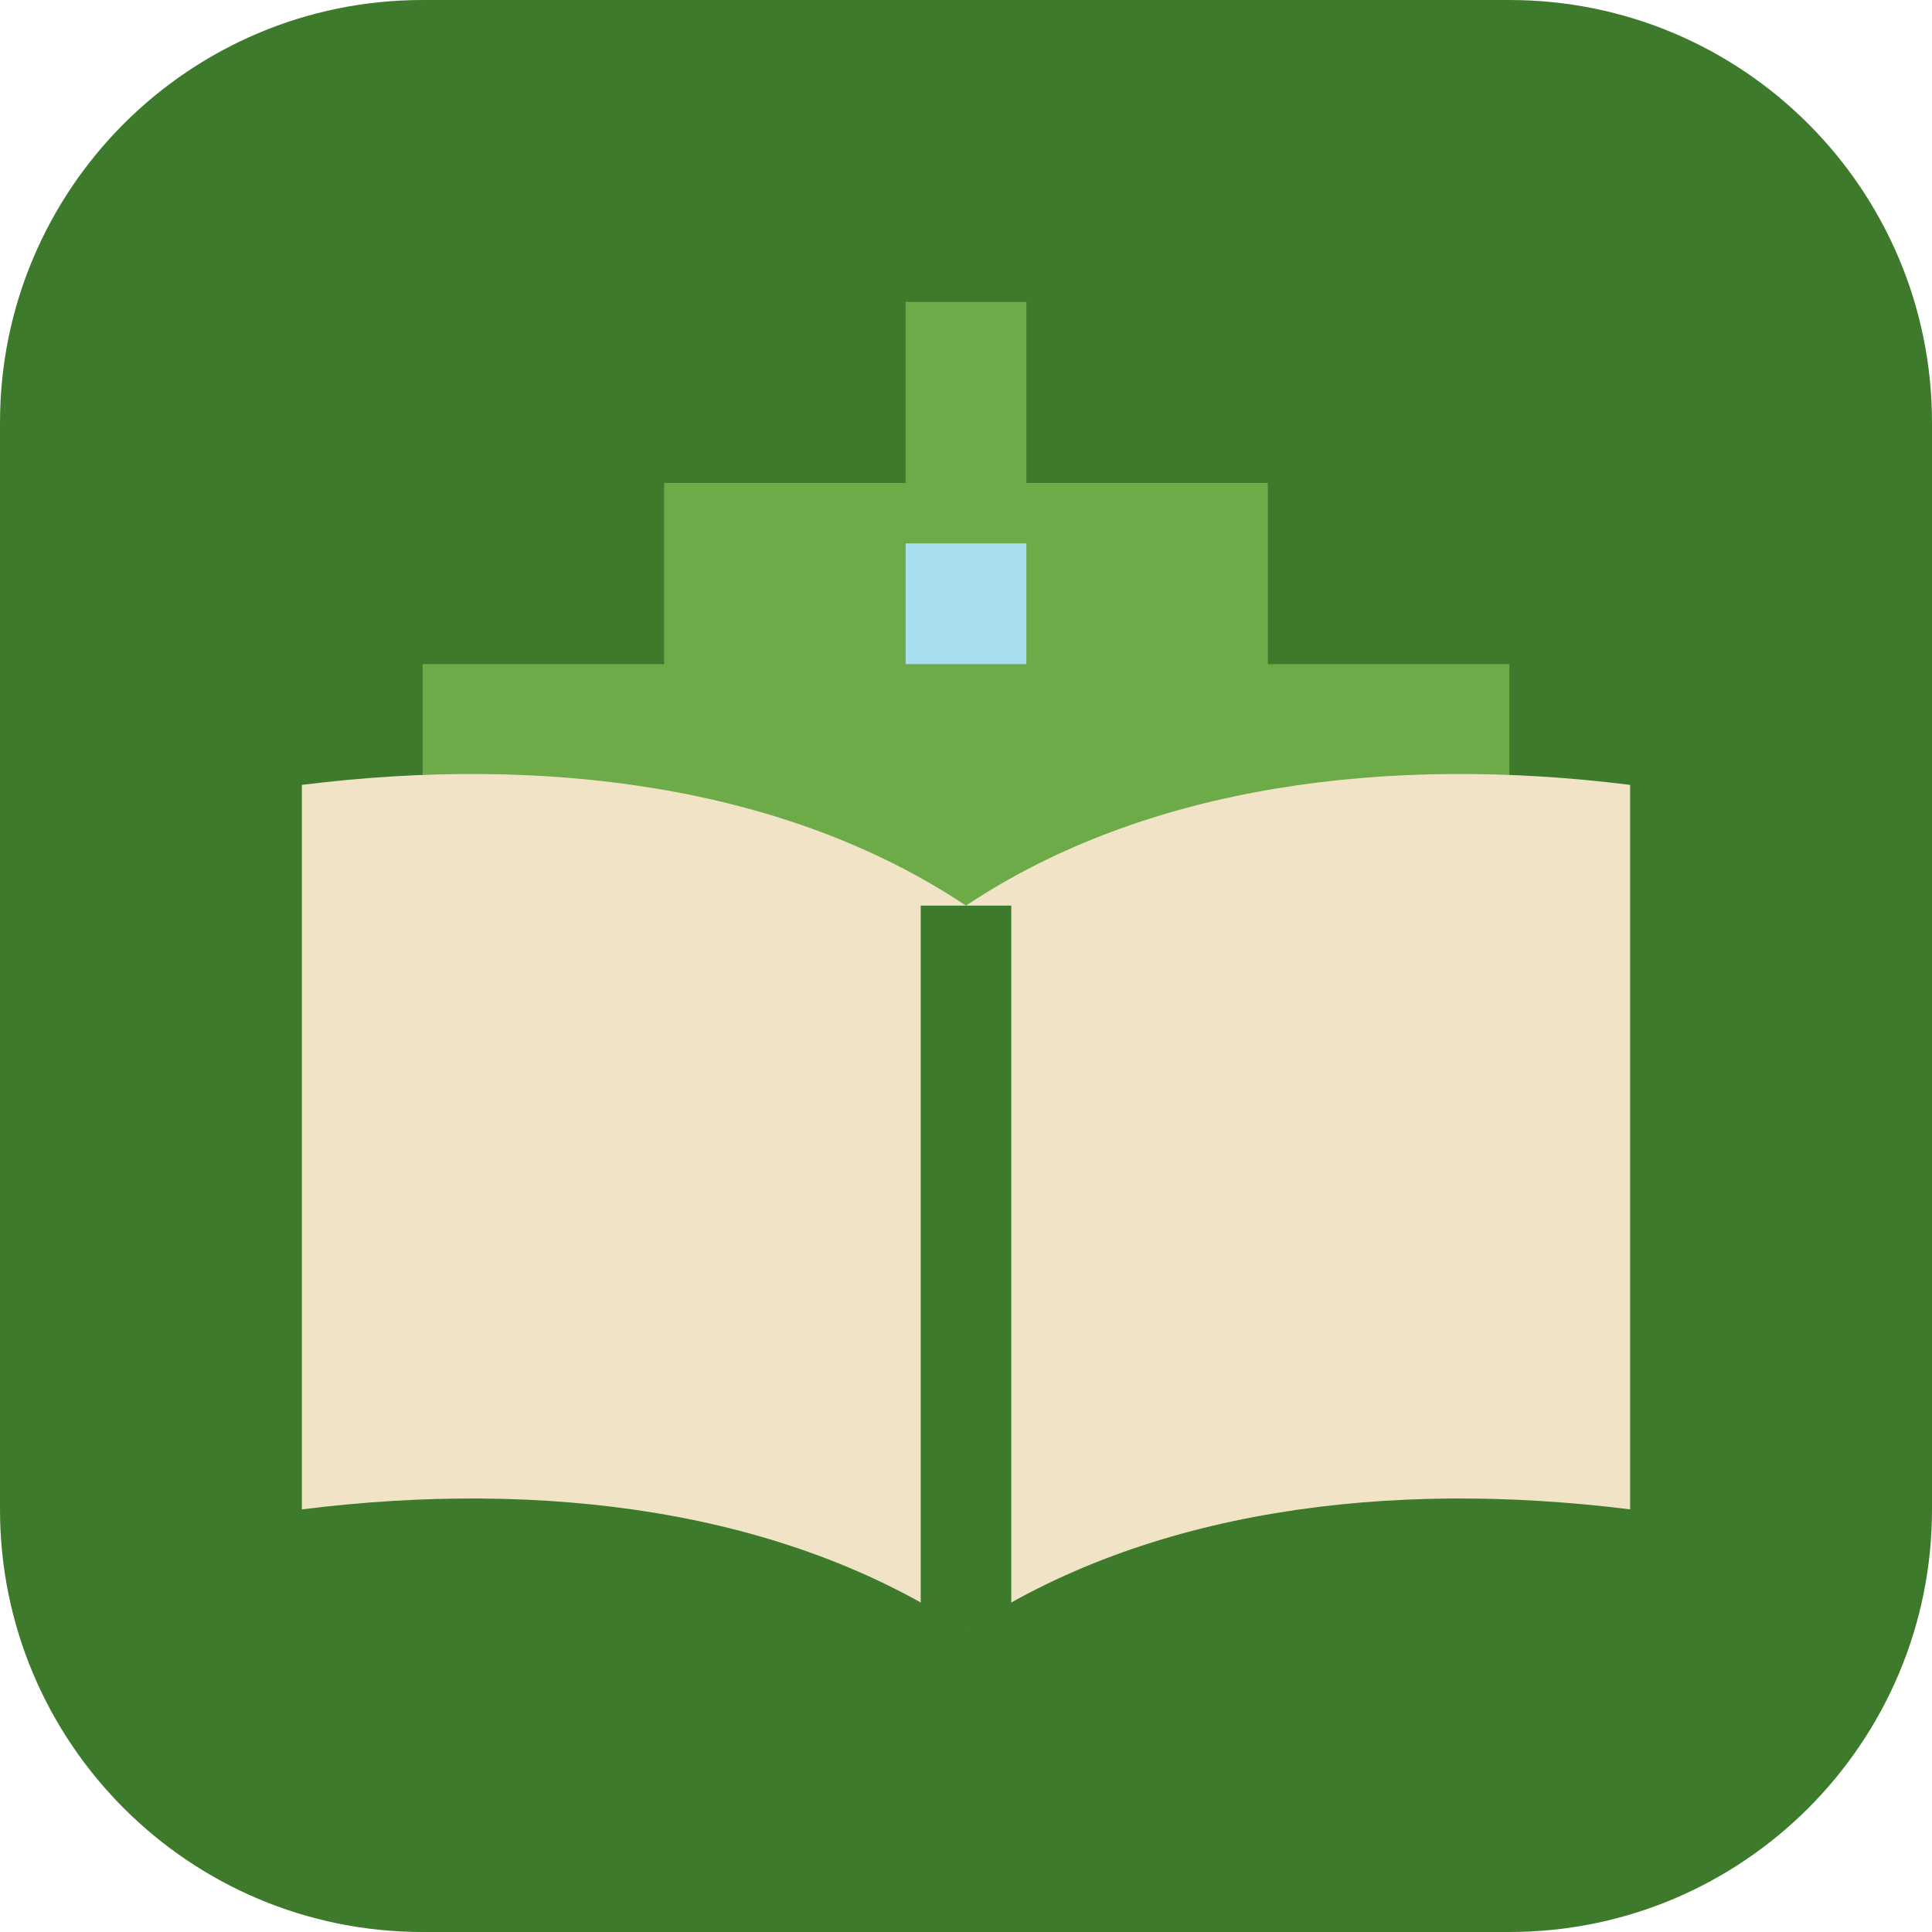
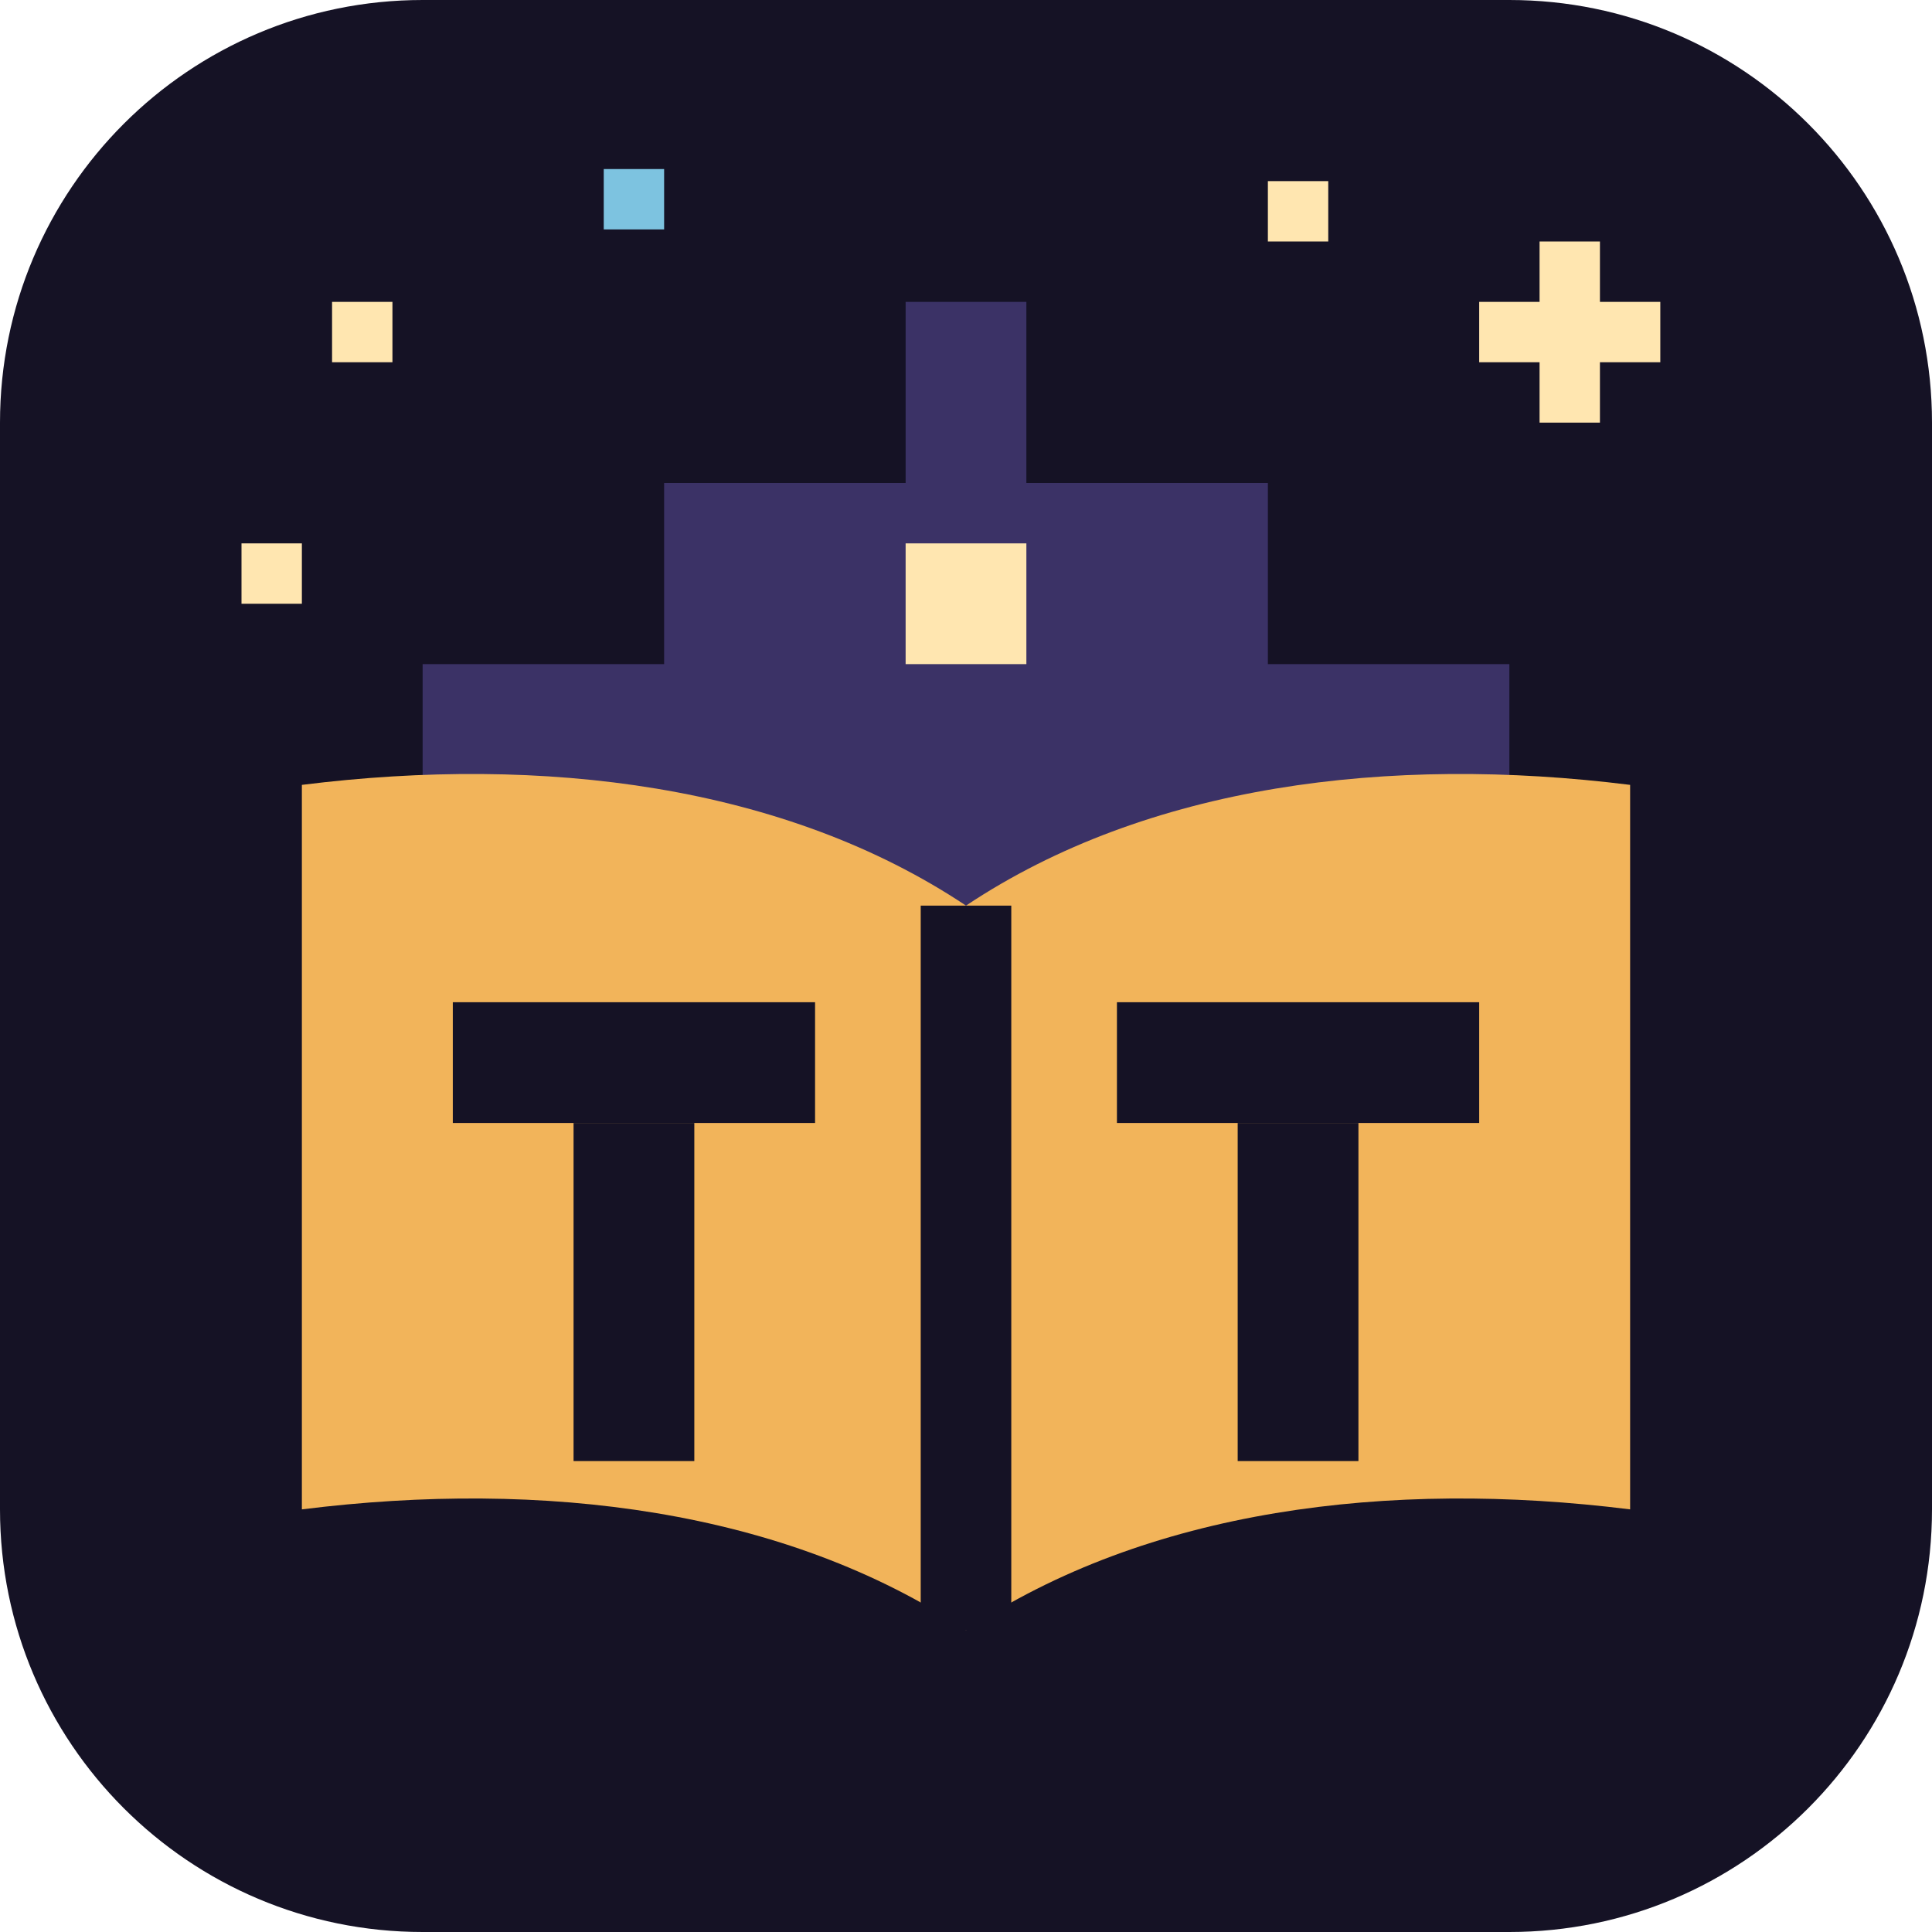
- <svg xmlns="http://www.w3.org/2000/svg" viewBox="0 0 32 32" width="32" height="32">
-   <rect width="32" height="32" rx="7" fill="#3E7A2B" />
-   <path d="M7 11h4v-3h4v-3h2v3h4v3h4v4H7z" fill="#6DAA48" />
-   <path d="M16 15c-3-2-7-2.5-11-2v12c4-.5 8 0 11 2 3-2 7-2.5 11-2V13c-4-.5-8 0-11 2z" fill="#F1E4C6" />
-   <path d="M16 15v12" stroke="#3E7A2B" stroke-width="1.5" />
-   <rect x="15" y="9" width="2" height="2" fill="#A8DDF0" />
+ <svg xmlns="http://www.w3.org/2000/svg" viewBox="0 0 32 32">
+   <rect width="32" height="32" rx="7" fill="#151225" />
+   <rect x="24.5" y="5" width="3" height="1" fill="#ffe6b0" />
+   <rect x="25.5" y="4" width="1" height="3" fill="#ffe6b0" />
+   <rect x="5.5" y="5" width="1" height="1" fill="#ffe6b0" />
+   <rect x="10" y="2.8" width="1" height="1" fill="#7dc3e0" />
+   <rect x="4" y="9" width="1" height="1" fill="#ffe6b0" />
+   <rect x="21" y="3" width="1" height="1" fill="#ffe6b0" />
+   <path d="M7 11h4v-3h4v-3h2v3h4v3h4v4H7z" fill="#3b3266" />
+   <path d="M16 15c-3-2-7-2.5-11-2v12c4-.5 8 0 11 2 3-2 7-2.5 11-2V13c-4-.5-8 0-11 2z" fill="#f2b45a" />
+   <rect x="7.5" y="16.6" width="6" height="2" fill="#151225" />
+   <rect x="9.5" y="18.6" width="2" height="5.6" fill="#151225" />
+   <rect x="18.5" y="16.6" width="6" height="2" fill="#151225" />
+   <rect x="20.5" y="18.6" width="2" height="5.6" fill="#151225" />
+   <path d="M16 15v12" stroke="#151225" stroke-width="1.5" />
+   <rect x="15" y="9" width="2" height="2" fill="#ffe6b0" />
</svg>
